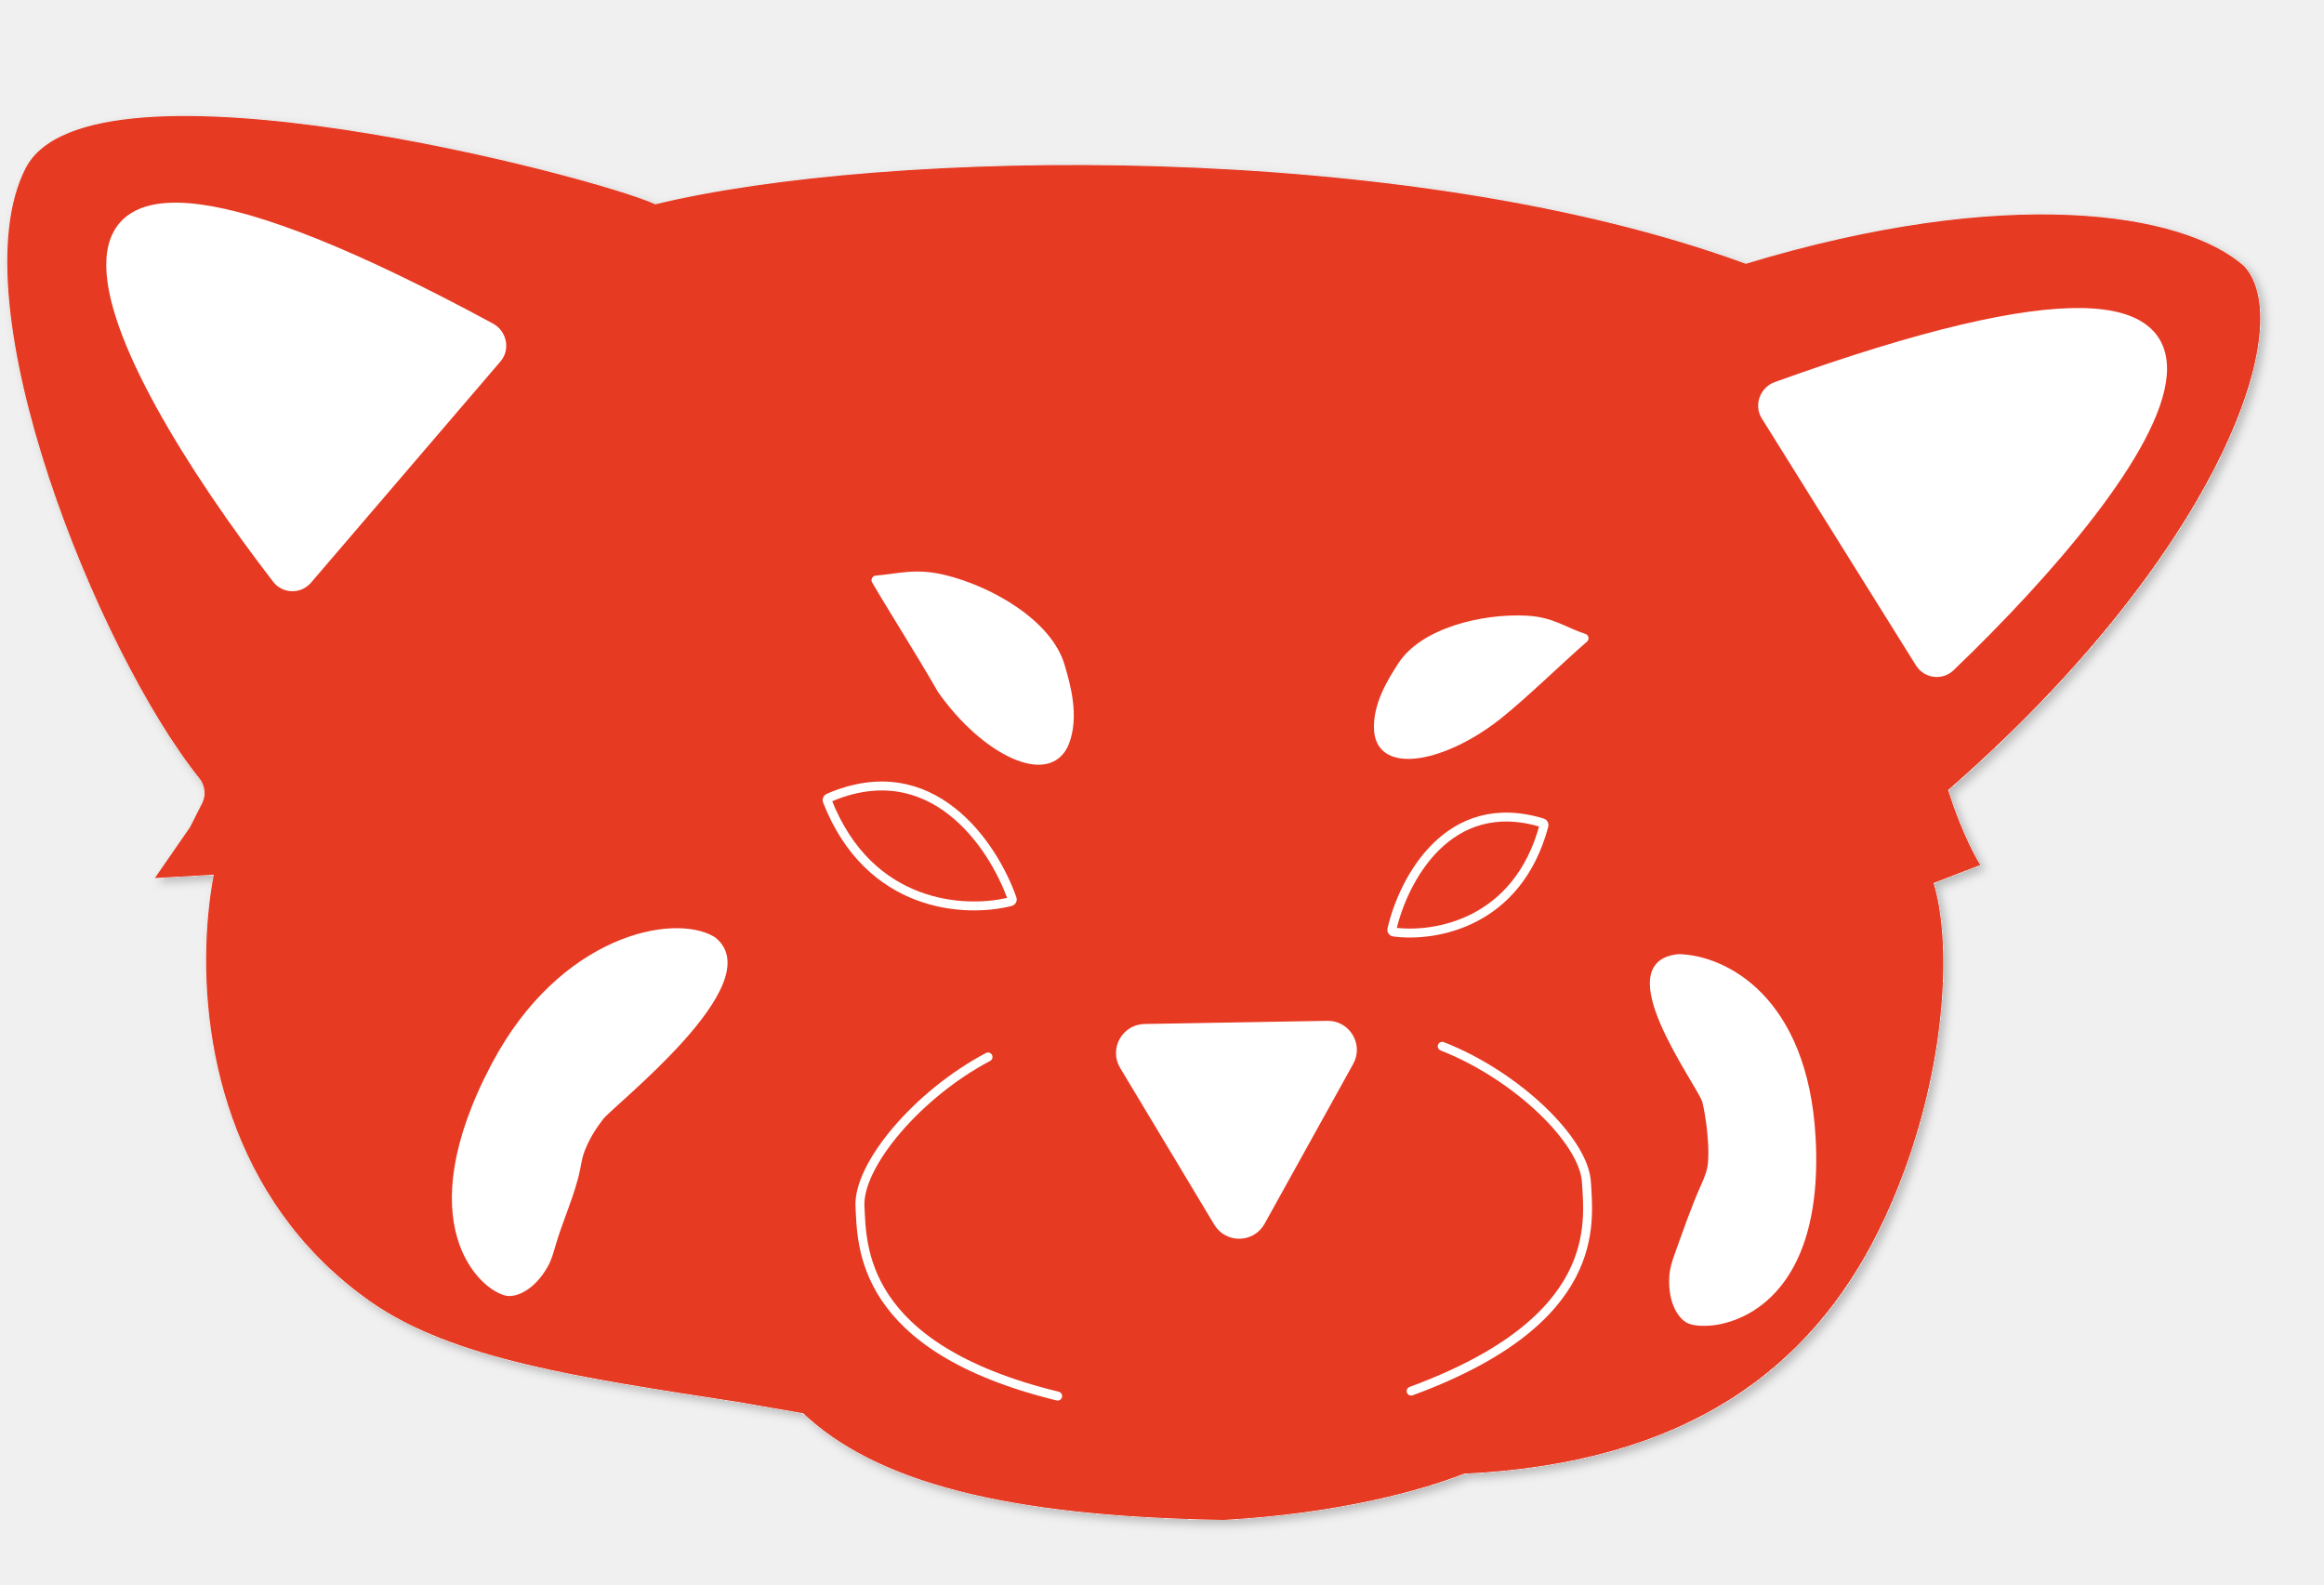
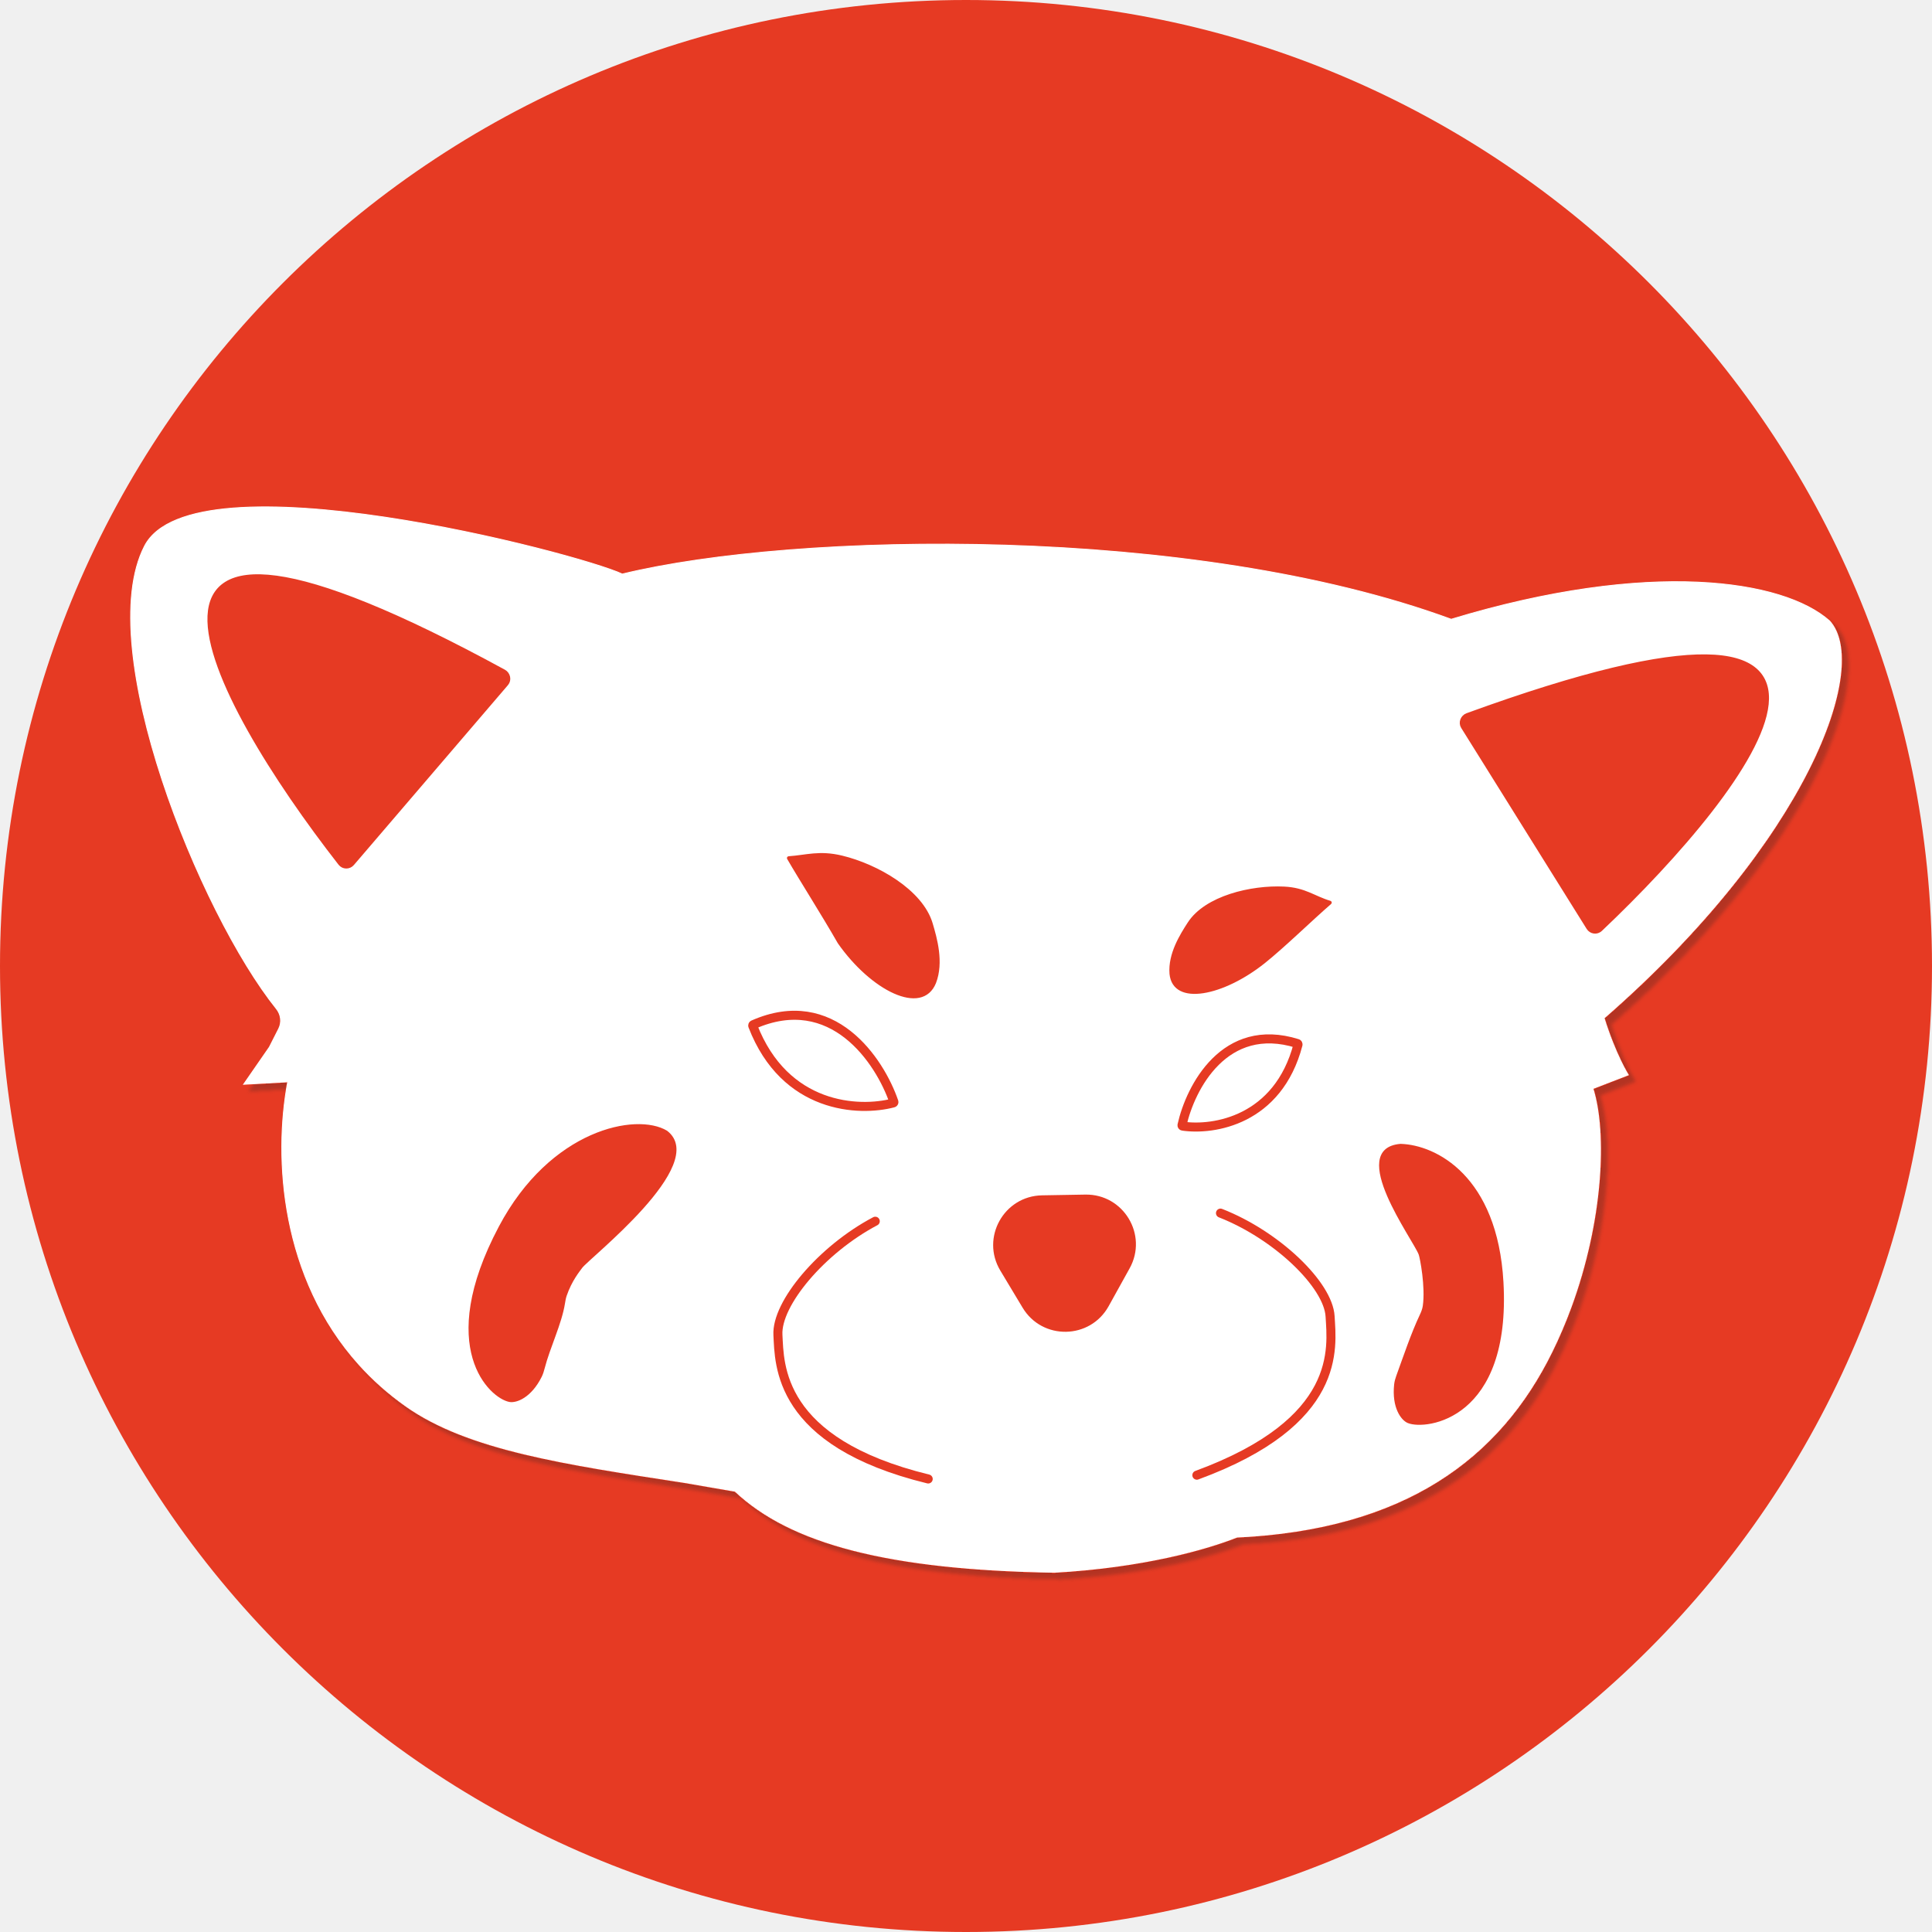
- <svg xmlns="http://www.w3.org/2000/svg" width="1040" height="709" viewBox="0 0 1040 709" fill="none">
-   <g filter="url(#filter0_d_38_85)">
-     <path d="M11.929 75.483C40.295 20.372 267.151 79.718 293.196 91.956C396.177 66.959 629.166 62.709 781.244 118.573C897.86 83.231 976.838 95.291 1004.02 119.572C1028.14 146.31 990.894 249.025 871.236 353.364C877.934 374.917 885.459 386.829 885.459 386.829L864.667 394.855C872.893 421.249 870.393 472.839 851.797 523.528C848.545 532.392 844.801 541.227 840.537 549.896C809.655 612.67 753.798 654.28 655.05 658.97C637.153 666.079 599.936 676.718 547.647 679.667C449.972 678.048 392.295 662.754 359.631 631.952L329.976 626.825C259.745 615.999 202.587 607.736 165.936 581.933C155.361 574.488 146.171 566.239 138.221 557.416C92.274 506.422 87.723 436.228 96.249 390.901L70.291 392.365L85.429 370.492L90.927 359.647C92.859 355.834 92.248 351.255 89.573 347.922C44.451 291.704 -18.965 135.503 11.929 75.483Z" fill="#E63A23" />
-     <path d="M89.573 347.922C44.451 291.704 -18.965 135.503 11.929 75.483C40.295 20.372 267.151 79.718 293.196 91.956C396.177 66.959 629.166 62.709 781.244 118.573C897.86 83.231 976.838 95.291 1004.02 119.572C1028.14 146.31 990.894 249.025 871.236 353.364C877.934 374.917 885.459 386.829 885.459 386.829L864.667 394.855C872.893 421.249 870.393 472.839 851.797 523.528C848.545 532.392 844.801 541.227 840.537 549.896C809.655 612.67 753.798 654.28 655.05 658.97C637.153 666.079 599.936 676.718 547.647 679.667C449.972 678.048 392.295 662.754 359.631 631.952L329.976 626.825C259.745 615.999 202.587 607.736 165.936 581.933C155.361 574.488 146.171 566.239 138.221 557.416C92.274 506.422 87.723 436.228 96.249 390.901L70.291 392.365L85.429 370.492L90.927 359.647M89.573 347.922C92.248 351.255 92.859 355.834 90.927 359.647M89.573 347.922C90.354 348.896 91.13 349.839 91.9 350.752C93.225 352.323 93.519 354.533 92.589 356.366L90.927 359.647" stroke="#E63A23" stroke-linecap="round" />
-     <path d="M219.207 147.443C-28.677 13.374 49.083 160.488 124.621 258.509C127.696 262.499 133.639 262.6 136.916 258.774L221.71 159.769C225.01 155.916 223.669 149.856 219.207 147.443Z" fill="white" stroke="white" stroke-width="6" stroke-linecap="round" />
-     <path d="M795.242 173.794C1060.39 78.33 961.498 212.151 872.147 297.765C868.509 301.25 862.618 300.46 859.95 296.187L790.922 185.607C788.236 181.304 790.469 175.512 795.242 173.794Z" fill="white" stroke="white" stroke-width="6" stroke-linecap="round" />
-     <path d="M420.567 309.065C411.059 292.458 398.176 272.234 391.121 260.083C390.747 259.44 391.19 258.635 391.931 258.576C402.022 257.775 409.552 255.13 422.498 258.242C443.234 263.226 469.667 278.266 475.436 297.747C477.999 306.399 482.05 320.505 477.401 332.588C469.619 351.779 439.946 336.756 420.567 309.065Z" fill="white" stroke="white" stroke-width="2" />
-     <path d="M671.222 320.584C682.68 311.426 698.427 296.032 709.529 286.376C710.134 285.849 709.909 284.854 709.144 284.61C700.234 281.762 694.915 277.095 682.959 276.496C663.569 275.525 636.623 281.874 626.583 297.408C622.124 304.307 614.965 315.586 615.924 327.333C617.794 346.092 647.189 339.794 671.222 320.584Z" fill="white" stroke="white" stroke-width="2" />
-     <path d="M220.994 476.386C251.216 419.307 301.51 409.48 319.242 420.131C344.307 439.277 273.21 494.461 269.147 500.173C267.919 501.898 263.711 506.891 260.661 514.779C259.584 517.563 259.138 520.536 258.55 523.462C256.406 534.13 250.734 546.292 247.569 557.323C246.685 560.405 245.822 563.525 244.243 566.316C238.312 576.799 230.549 579.581 226.773 578.86C215.689 576.744 183.216 547.735 220.994 476.386Z" fill="white" stroke="white" stroke-width="2" />
-     <path d="M811.479 508.878C807.974 446.71 772.086 428.556 751.409 427.969C719.978 430.588 759.384 483.717 762.617 492.444C763.348 494.416 766.195 509.166 765.335 520.285C765.051 523.964 763.625 527.41 762.11 530.775C757.797 540.356 753.893 551.763 750.186 562.039C749.097 565.055 748.177 568.159 748.003 571.36C747.35 583.388 752.39 589.915 755.959 591.343C766.436 595.534 816.025 589.485 811.479 508.878Z" fill="white" stroke="white" stroke-width="2" stroke-linejoin="round" />
-     <path d="M690.26 368.218C647.999 355.283 627.925 393.891 622.864 415.901C622.736 416.46 623.101 416.991 623.669 417.068C641.934 419.542 679.192 413.355 690.934 369.431C691.071 368.92 690.765 368.372 690.26 368.218Z" fill="#E63A23" stroke="white" stroke-width="4" stroke-linejoin="round" />
-     <path d="M645.405 468.214C678.573 481.192 708.888 510.429 709.935 528.995C710.976 547.44 717.427 590.939 631.492 622.513" stroke="white" stroke-width="4" stroke-linecap="round" stroke-linejoin="round" />
-     <path d="M370.726 357.091C416.878 337.003 444.485 378.1 452.949 402.214C453.139 402.755 452.837 403.322 452.282 403.464C432.044 408.623 389.045 406.502 370.191 358.375C369.998 357.882 370.241 357.302 370.726 357.091Z" fill="#E63A23" stroke="white" stroke-width="4" stroke-linejoin="round" />
-     <path d="M442.147 472.989C410.648 489.614 383.796 521.443 384.844 540.008C385.807 557.087 384.379 603.033 473.319 624.745" stroke="white" stroke-width="4" stroke-linecap="round" stroke-linejoin="round" />
-     <path d="M544.248 547.509L502.144 477.408C497.388 469.489 502.987 459.391 512.223 459.231L593.98 457.816C603.216 457.656 609.162 467.554 604.683 475.633L565.03 547.15C560.55 555.229 549.004 555.429 544.248 547.509Z" fill="white" stroke="white" stroke-width="2" />
+ <svg xmlns="http://www.w3.org/2000/svg" width="2139" height="2139" viewBox="0 0 2139 2139" fill="none">
+   <circle cx="1069.5" cy="1069.5" r="1069.5" fill="#E63A23" />
+   <g filter="url(#filter0_d_47_43)">
+     <path d="M160.035 604.587C213.378 500.953 639.965 612.549 688.942 635.562C882.592 588.557 1320.71 580.565 1606.69 685.615C1825.98 619.155 1974.49 641.834 2025.6 687.493C2070.97 737.773 2000.92 930.922 1775.91 1127.13C1788.51 1167.65 1802.66 1190.05 1802.66 1190.05L1763.56 1205.15C1779.03 1254.78 1774.33 1351.79 1739.36 1447.11C1733.24 1463.78 1726.2 1480.39 1718.18 1496.69C1660.11 1614.74 1555.08 1692.98 1369.39 1701.8C1335.73 1715.17 1265.75 1735.17 1167.42 1740.72C983.75 1737.67 875.291 1708.92 813.869 1650.99L758.104 1641.35C626.04 1620.99 518.556 1605.46 449.637 1556.94C429.751 1542.94 412.471 1527.42 397.521 1510.83C311.121 1414.94 302.563 1282.95 318.594 1197.71L269.783 1200.46L298.249 1159.33L308.586 1138.94C312.22 1131.77 311.071 1123.16 306.041 1116.89C221.193 1011.18 101.942 717.45 160.035 604.587Z" fill="white" />
+     <path d="M306.041 1116.89C221.193 1011.18 101.942 717.45 160.035 604.587C213.378 500.953 639.965 612.549 688.942 635.562C882.592 588.557 1320.71 580.565 1606.69 685.615C1825.98 619.155 1974.49 641.834 2025.6 687.493C2070.97 737.773 2000.92 930.922 1775.91 1127.13C1788.51 1167.65 1802.66 1190.05 1802.66 1190.05L1763.56 1205.15C1779.03 1254.78 1774.33 1351.79 1739.36 1447.11C1733.24 1463.78 1726.2 1480.39 1718.18 1496.69C1660.11 1614.74 1555.08 1692.98 1369.39 1701.8C1335.73 1715.17 1265.75 1735.17 1167.42 1740.72C983.75 1737.67 875.291 1708.92 813.869 1650.99L758.104 1641.35C626.04 1620.99 518.556 1605.46 449.637 1556.94C429.751 1542.94 412.471 1527.42 397.521 1510.83C311.121 1414.94 302.563 1282.95 318.594 1197.71L269.783 1200.46L298.249 1159.33L308.586 1138.94M306.041 1116.89C311.071 1123.16 312.22 1131.77 308.586 1138.94M306.041 1116.89C308.171 1119.55 310.28 1122.08 312.364 1124.49C313.708 1126.05 313.999 1128.26 313.069 1130.1L308.586 1138.94" stroke="white" stroke-linecap="round" />
+     <path d="M557.583 744.124C76.222 481.552 232.827 770.346 377.209 955.545C380.306 959.518 386.221 959.584 389.498 955.758L560.151 756.506C563.45 752.653 562.037 746.553 557.583 744.124Z" fill="#E63A23" stroke="#E63A23" stroke-width="6" stroke-linecap="round" />
+     <path d="M1624.69 792.465C2139.91 604.884 1941.87 866.991 1771.4 1028.5C1767.75 1031.96 1761.89 1031.14 1759.22 1026.87L1620.3 804.324C1617.61 800.02 1619.92 794.201 1624.69 792.465Z" fill="#E63A23" stroke="#E63A23" stroke-width="6" stroke-linecap="round" />
+     <path d="M928.457 1043.82C910.251 1012.02 885.465 973.174 872.369 950.479C871.997 949.835 872.444 949.038 873.186 948.987C892.888 947.629 907.138 942.256 932.087 948.253C971.081 957.625 1020.79 985.907 1031.63 1022.54C1036.45 1038.81 1044.07 1065.34 1035.33 1088.06C1020.7 1124.14 964.897 1095.89 928.457 1043.82Z" fill="#E63A23" stroke="#E63A23" stroke-width="2" />
+     <path d="M1399.8 1065.48C1421.78 1047.91 1452.16 1018.14 1473.09 1000.07C1473.69 999.546 1473.47 998.557 1472.7 998.327C1454.97 993.037 1445.05 983.74 1421.87 982.579C1385.41 980.753 1334.74 992.693 1315.86 1021.9C1307.47 1034.88 1294.01 1056.09 1295.81 1078.17C1299.33 1113.45 1354.61 1101.61 1399.8 1065.48Z" fill="#E63A23" stroke="#E63A23" stroke-width="2" />
+     <path d="M553.169 1358.46C610.001 1251.13 704.575 1232.65 737.92 1252.68C785.053 1288.68 651.36 1392.45 643.718 1403.19C641.223 1406.7 632.178 1417.39 626.414 1434.37C625.454 1437.2 624.96 1440.15 624.492 1443.1C620.963 1465.36 607.996 1491.62 602.026 1514.75C601.224 1517.85 600.307 1520.94 598.879 1523.82C587.535 1546.62 571.568 1552.59 564.036 1551.16C543.194 1547.18 482.13 1492.63 553.169 1358.46Z" fill="#E63A23" stroke="#E63A23" stroke-width="2" />
+     <path d="M1663.54 1419.56C1656.95 1302.66 1589.46 1268.52 1550.58 1267.42C1491.48 1272.34 1565.58 1372.25 1571.66 1388.66C1573.14 1392.66 1579.27 1424.69 1576.24 1445.87C1575.72 1449.53 1574.33 1452.96 1572.75 1456.3C1563.25 1476.36 1554.82 1501.61 1546.84 1523.51C1545.74 1526.53 1544.87 1529.63 1544.52 1532.82C1541.79 1558.15 1552.02 1571.78 1559.14 1574.63C1578.84 1582.51 1672.09 1571.14 1663.54 1419.56Z" fill="#E63A23" stroke="#E63A23" stroke-width="2" stroke-linejoin="round" />
+     <path d="M1436.4 1155.31C1355.8 1130.06 1317.86 1204.26 1308.66 1245.62C1308.54 1246.18 1308.89 1246.7 1309.46 1246.79C1343.57 1251.79 1415.05 1240.6 1437.08 1156.53C1437.21 1156.01 1436.91 1155.46 1436.4 1155.31Z" fill="white" stroke="#E63A23" stroke-width="10" stroke-linejoin="round" />
+     <path d="M1351.25 1343.09C1413.62 1367.5 1470.63 1422.48 1472.6 1457.39C1474.55 1492.07 1486.68 1573.87 1325.09 1633.24" stroke="#E63A23" stroke-width="10" stroke-linecap="round" stroke-linejoin="round" />
+     <path d="M833.96 1134.47C921.769 1095.65 974.052 1174.5 989.651 1219.85C989.838 1220.4 989.542 1220.96 988.988 1221.1C951.211 1231.12 868.993 1227.74 833.422 1135.76C833.231 1135.27 833.475 1134.69 833.96 1134.47Z" fill="white" stroke="#E63A23" stroke-width="10" stroke-linejoin="round" />
+     <path d="M969.036 1352.07C909.805 1383.33 859.311 1443.19 861.28 1478.1C863.092 1510.21 860.408 1596.61 1027.65 1637.44" stroke="#E63A23" stroke-width="10" stroke-linecap="round" stroke-linejoin="round" />
+     <path d="M1133.03 1447.29L1108.35 1406.2C1086.95 1370.57 1112.15 1325.13 1153.71 1324.41L1201.62 1323.58C1243.19 1322.86 1269.94 1367.4 1249.78 1403.75L1226.54 1445.67C1206.39 1482.02 1154.43 1482.92 1133.03 1447.29Z" fill="#E63A23" stroke="#E63A23" stroke-width="2" />
  </g>
  <defs>
-     <filter id="filter0_d_38_85" x="1.253" y="49.913" width="1016.23" height="636.254" filterUnits="userSpaceOnUse" color-interpolation-filters="sRGB">
+     <filter id="filter0_d_47_43" x="144.161" y="560.705" width="1906.03" height="1191.51" filterUnits="userSpaceOnUse" color-interpolation-filters="sRGB">
      <feFlood flood-opacity="0" result="BackgroundImageFix" />
      <feColorMatrix in="SourceAlpha" type="matrix" values="0 0 0 0 0 0 0 0 0 0 0 0 0 0 0 0 0 0 127 0" result="hardAlpha" />
-       <feOffset dx="2" dy="2" />
+       <feOffset dx="7" dy="7" />
      <feGaussianBlur stdDeviation="2" />
      <feComposite in2="hardAlpha" operator="out" />
      <feColorMatrix type="matrix" values="0 0 0 0 0.129 0 0 0 0 0.129 0 0 0 0 0.129 0 0 0 0.25 0" />
-       <feBlend mode="normal" in2="BackgroundImageFix" result="effect1_dropShadow_38_85" />
-       <feBlend mode="normal" in="SourceGraphic" in2="effect1_dropShadow_38_85" result="shape" />
+       <feBlend mode="normal" in2="BackgroundImageFix" result="effect1_dropShadow_47_43" />
+       <feBlend mode="normal" in="SourceGraphic" in2="effect1_dropShadow_47_43" result="shape" />
    </filter>
  </defs>
</svg>
